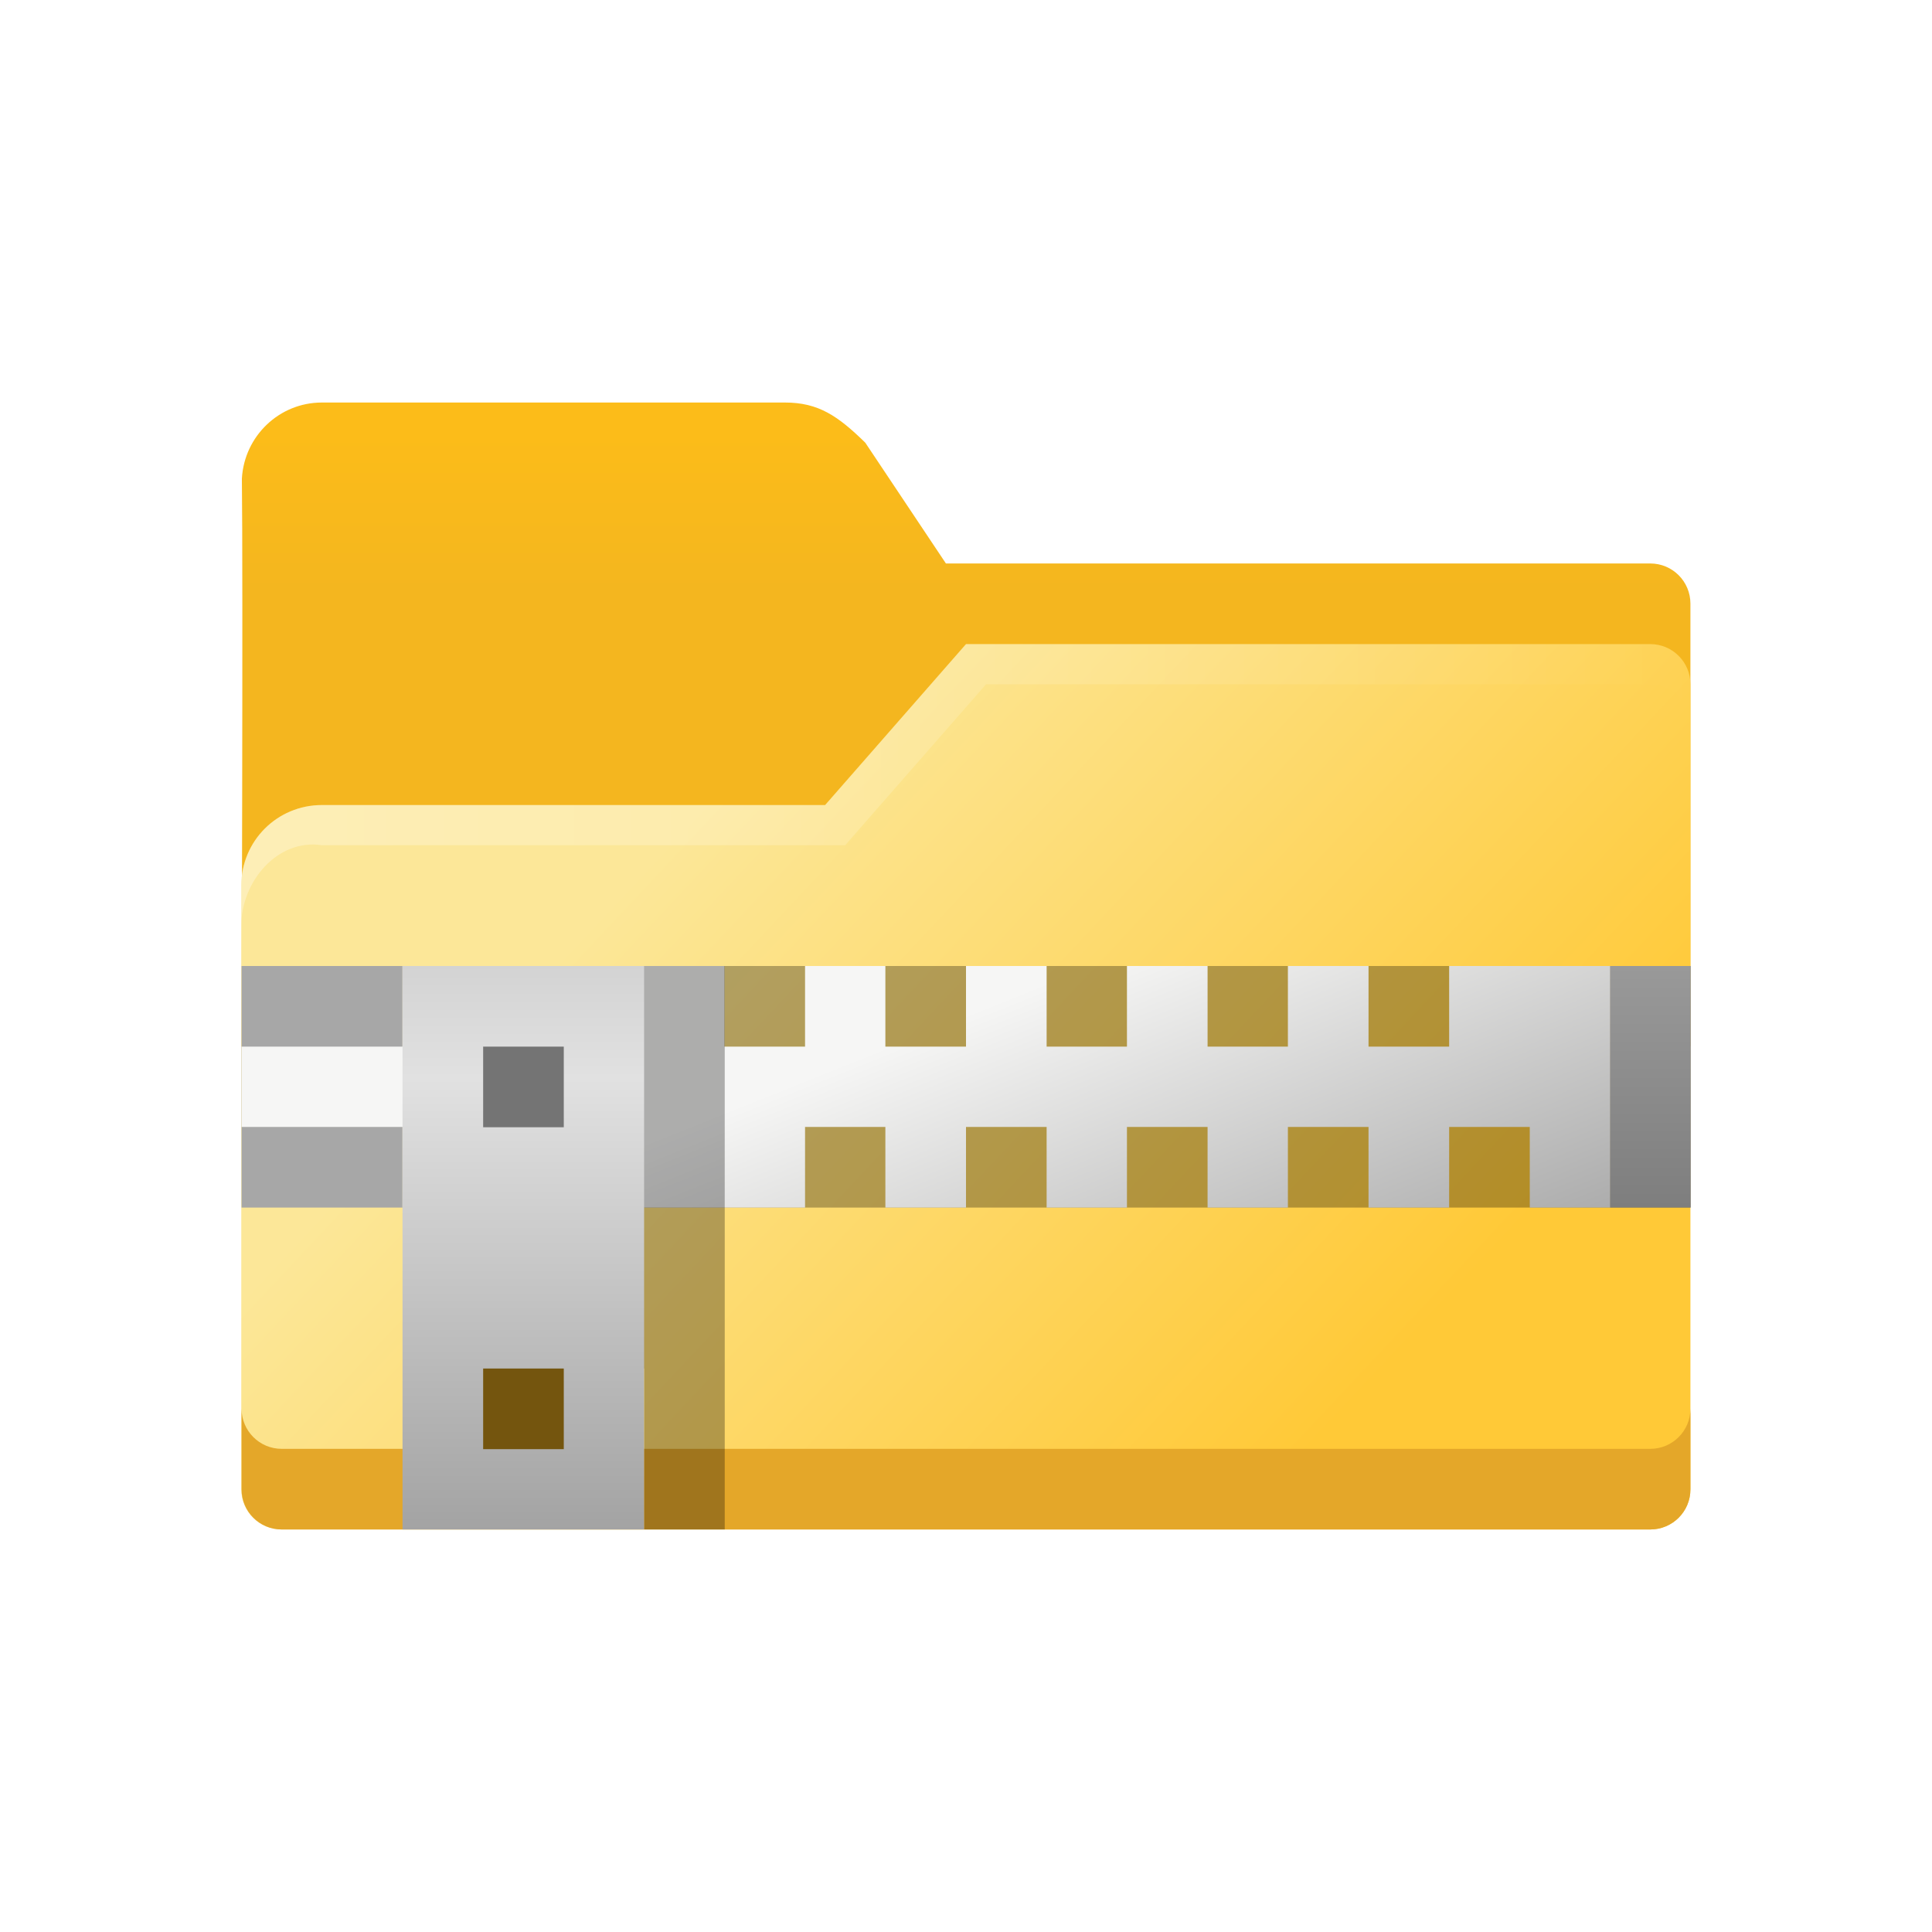
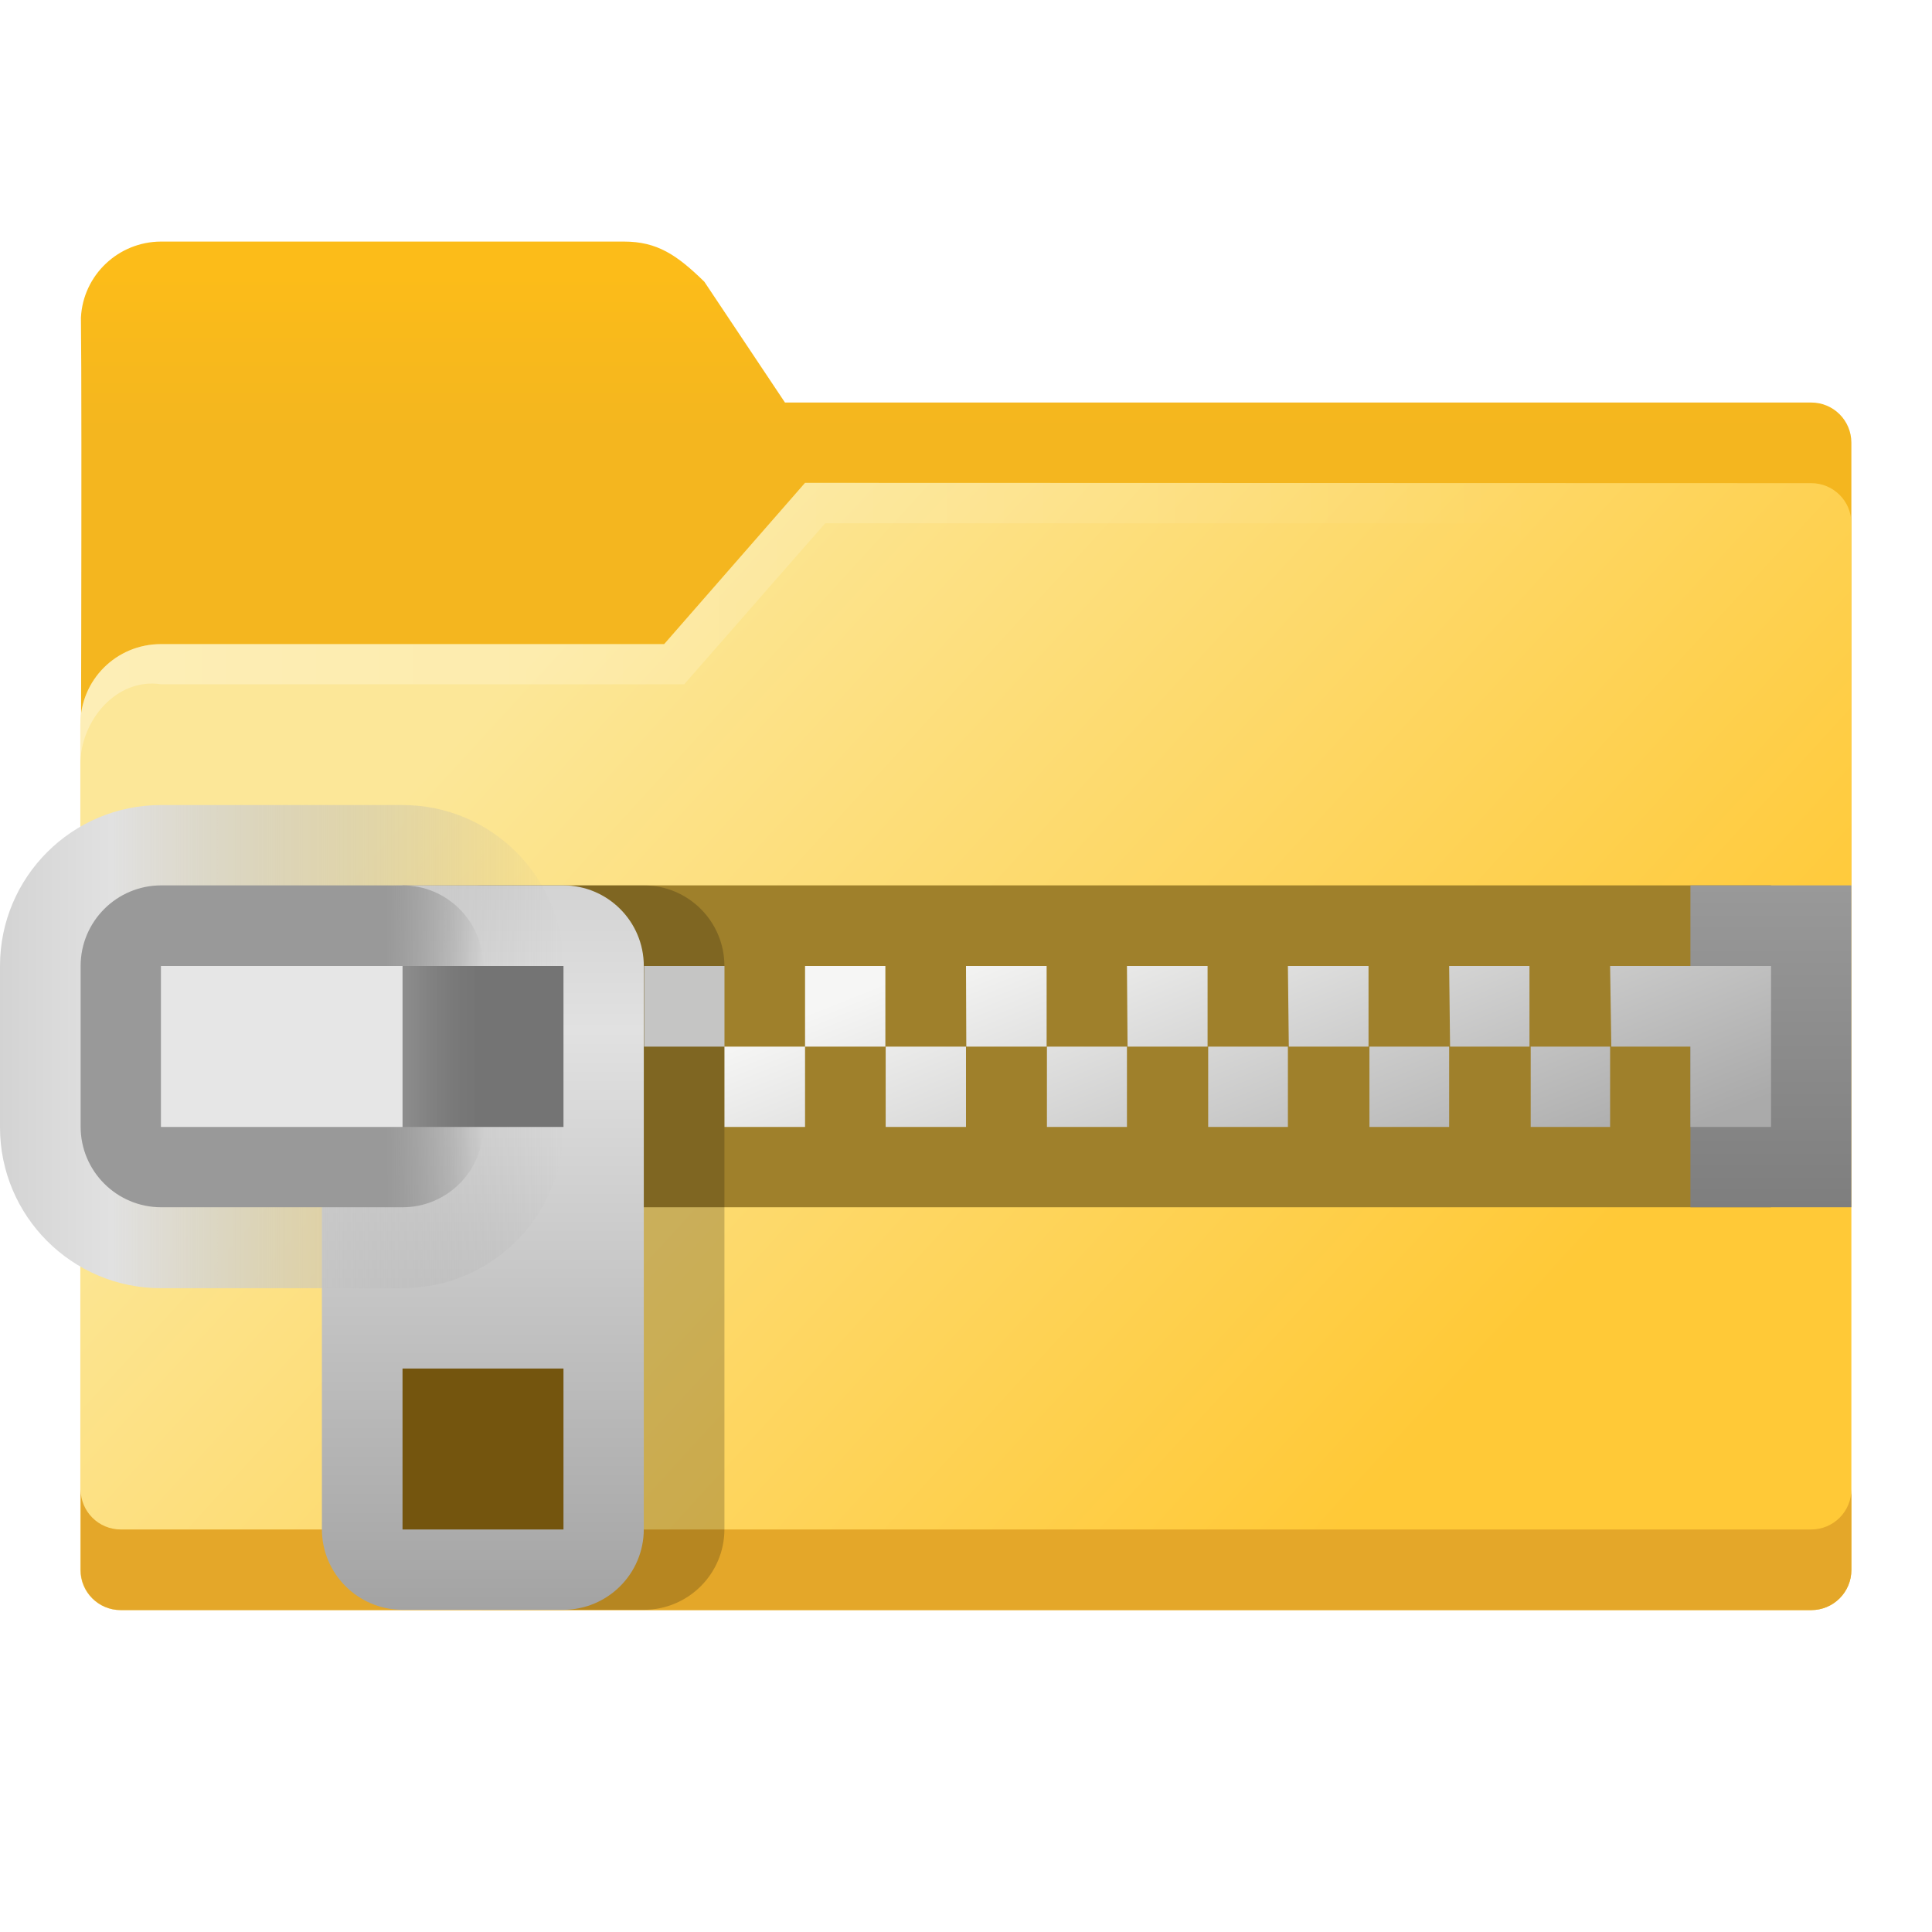
<svg xmlns="http://www.w3.org/2000/svg" xmlns:xlink="http://www.w3.org/1999/xlink" width="24" height="24" viewBox="0 0 6.35 6.35" version="1.1" id="svg5">
  <defs id="defs2">
+     <linearGradient id="linearGradient11186">
+       <stop style="stop-color:#999999;stop-opacity:1;" offset="0.755" id="stop11182" />
+       <stop style="stop-color:#7e7e7e;stop-opacity:0;" offset="1" id="stop11184" />
+     </linearGradient>
+     <linearGradient id="linearGradient3105">
+       <stop style="stop-color:#d3d3d3;stop-opacity:1;" offset="0" id="stop3099" />
+       <stop style="stop-color:#e1e1e1;stop-opacity:1" offset="0.2" id="stop3101" />
+       <stop style="stop-color:#a3a3a3;stop-opacity:0;" offset="1" id="stop3103" />
+     </linearGradient>
    <linearGradient id="linearGradient6118">
      <stop style="stop-color:#999999;stop-opacity:1;" offset="0" id="stop6114" />
      <stop style="stop-color:#7e7e7e;stop-opacity:1" offset="1" id="stop6116" />
    </linearGradient>
    <linearGradient id="linearGradient5150">
      <stop style="stop-color:#aaaaaa;stop-opacity:1;" offset="0" id="stop5146" />
      <stop style="stop-color:#f6f6f5;stop-opacity:1" offset="1" id="stop5148" />
    </linearGradient>
    <linearGradient id="linearGradient4066">
      <stop style="stop-color:#d3d3d3;stop-opacity:1;" offset="0" id="stop4062" />
      <stop style="stop-color:#e1e1e1;stop-opacity:1" offset="0.2" id="stop4454" />
      <stop style="stop-color:#a3a3a3;stop-opacity:1" offset="1" id="stop4064" />
    </linearGradient>
    <linearGradient id="linearGradient4405">
      <stop style="stop-color:#fcbc19;stop-opacity:1;" offset="0" id="stop4401" />
      <stop style="stop-color:#f4b61f;stop-opacity:1" offset="1" id="stop4403" />
    </linearGradient>
    <linearGradient id="linearGradient12673">
      <stop style="stop-color:#ffffff;stop-opacity:1;" offset="0" id="stop12669" />
      <stop style="stop-color:#ffffff;stop-opacity:0;" offset="1" id="stop12671" />
    </linearGradient>
    <linearGradient id="linearGradient11972">
      <stop style="stop-color:#fce798;stop-opacity:1" offset="0" id="stop11968" />
      <stop style="stop-color:#ffc937;stop-opacity:1" offset="1" id="stop11970" />
    </linearGradient>
-     <linearGradient xlink:href="#linearGradient11972" id="linearGradient11974" x1="5.292" y1="5.556" x2="13.758" y2="13.494" gradientUnits="userSpaceOnUse" gradientTransform="matrix(0.25,0,0,0.25,0.9260418,1.322917)" />
-     <linearGradient xlink:href="#linearGradient4405" id="linearGradient4407" x1="32" y1="10.5" x2="32" y2="18.5" gradientUnits="userSpaceOnUse" gradientTransform="matrix(0.06614584,0,0,0.06614584,1.455208,0.7276423)" />
-     <linearGradient xlink:href="#linearGradient12673" id="linearGradient5594" x1="-10" y1="27" x2="62" y2="27" gradientUnits="userSpaceOnUse" gradientTransform="matrix(0.06614584,0,0,0.06614584,1.455208,0.9922067)" />
-     <linearGradient xlink:href="#linearGradient4066" id="linearGradient4068" x1="1.058" y1="2.117" x2="1.058" y2="3.969" gradientUnits="userSpaceOnUse" gradientTransform="translate(1.058333,1.058333)" />
-     <linearGradient xlink:href="#linearGradient5150" id="linearGradient5152" x1="3.44" y1="3.175" x2="2.91" y2="1.852" gradientUnits="userSpaceOnUse" gradientTransform="translate(1.322917,1.058333)" />
-     <linearGradient xlink:href="#linearGradient6118" id="linearGradient6120" x1="4.233" y1="2.117" x2="4.233" y2="2.91" gradientUnits="userSpaceOnUse" gradientTransform="translate(1.322917,1.058333)" />
+     <linearGradient xlink:href="#linearGradient11972" id="linearGradient11974" x1="5.292" y1="5.556" x2="16.796" y2="16.09" gradientUnits="userSpaceOnUse" gradientTransform="matrix(0.25,0,0,0.25,0.3968752,0.79375)" />
+     <linearGradient xlink:href="#linearGradient4405" id="linearGradient4407" x1="32" y1="10.5" x2="32" y2="18.5" gradientUnits="userSpaceOnUse" gradientTransform="matrix(0.06614584,0,0,0.06614584,0.9260418,0.1984756)" />
+     <linearGradient xlink:href="#linearGradient12673" id="linearGradient5594" x1="-10" y1="27" x2="62" y2="27" gradientUnits="userSpaceOnUse" gradientTransform="matrix(0.06614584,0,0,0.06614584,0.9260418,0.4630399)" />
+     <linearGradient xlink:href="#linearGradient4066" id="linearGradient4068" x1="1.058" y1="2.117" x2="1.058" y2="3.969" gradientUnits="userSpaceOnUse" gradientTransform="matrix(1.333333,0,0,1.285714,0.7055556,0.1889879)" />
+     <linearGradient xlink:href="#linearGradient5150" id="linearGradient5152" x1="3.44" y1="3.175" x2="2.91" y2="1.852" gradientUnits="userSpaceOnUse" gradientTransform="translate(0.79375,1.058333)" />
+     <linearGradient xlink:href="#linearGradient6118" id="linearGradient6120" x1="4.233" y1="2.117" x2="4.233" y2="2.91" gradientUnits="userSpaceOnUse" gradientTransform="matrix(1.999999,0,0,1.333333,-2.381245,0.08819481)" />
+     <linearGradient xlink:href="#linearGradient3105" id="linearGradient3097" x1="-2.9802322e-08" y1="3.704" x2="1.852" y2="3.704" gradientUnits="userSpaceOnUse" gradientTransform="translate(0,-0.2645834)" />
+     <linearGradient xlink:href="#linearGradient11186" id="linearGradient11180" x1="0.265" y1="3.704" x2="1.588" y2="3.704" gradientUnits="userSpaceOnUse" gradientTransform="translate(0,-0.2645834)" />
  </defs>
-   <path id="rect846" style="fill:url(#linearGradient4407);fill-opacity:1;stroke-width:0.132;stroke-linecap:round;stroke-linejoin:round;stroke-dasharray:1.587, 0.132" d="M 1.058,1.323 C 0.918,1.323 0.803,1.433 0.795,1.573 c 0.004,0.296 -0.001,1.866 -0.001,1.866 H 5.556 V 1.984 c 0,-0.073 -0.059,-0.132 -0.132,-0.132 H 3.109 L 2.844,1.455 C 2.754,1.367 2.69,1.323 2.58,1.323 Z" />
-   <path id="rect1170" style="fill:url(#linearGradient11974);fill-opacity:1;stroke-width:0.175;stroke-linecap:round;stroke-linejoin:round;stroke-dasharray:2.1, 0.175" d="M 3.175,2.117 2.712,2.646 H 1.058 c -0.147,0 -0.265,0.118 -0.265,0.265 v 1.984 c 0,0.073 0.059,0.132 0.132,0.132 H 5.424 c 0.073,0 0.132,-0.059 0.132,-0.132 V 2.249 c 0,-0.073 -0.059,-0.132 -0.132,-0.132 z" />
-   <path id="rect1170-2" style="fill:#e4a729;fill-opacity:1;stroke-width:0.175;stroke-linecap:round;stroke-linejoin:round;stroke-dasharray:2.1, 0.175" d="m 0.794,4.63 v 0.265 c 0,0.073 0.059,0.132 0.132,0.132 H 5.424 c 0.073,0 0.132,-0.059 0.132,-0.132 V 4.63 c 0,0.073 -0.059,0.132 -0.132,0.132 H 0.926 c -0.073,0 -0.132,-0.059 -0.132,-0.132 z" />
-   <path id="rect1170-75" style="opacity:0.3;fill:url(#linearGradient5594);fill-opacity:1;stroke-width:0.175;stroke-linecap:round;stroke-linejoin:round;stroke-dasharray:2.1, 0.175" d="M 3.175,2.117 2.712,2.646 H 1.058 c -0.147,0 -0.265,0.118 -0.265,0.265 v 0.132 c 0,-0.147 0.12,-0.287 0.265,-0.265 H 2.778 L 3.241,2.249 h 2.183 c 0.073,0 0.132,0.059 0.132,0.132 V 2.249 c 0,-0.073 -0.059,-0.132 -0.132,-0.132 z" />
-   <rect style="opacity:0.3;fill:#000000;fill-opacity:1;stroke-width:0.265" id="rect3074" width="4.233" height="0.794" x="1.323" y="3.175" />
-   <rect style="opacity:1;fill:#a7a7a7;fill-opacity:1;stroke-width:0.374" id="rect6824" width="0.529" height="0.794" x="0.794" y="3.175" />
-   <path id="rect5034" style="fill:url(#linearGradient5152);fill-opacity:1;stroke-width:0.265" d="M 1.323,3.175 V 3.44 H 0.794 V 3.704 H 1.323 V 3.969 H 2.646 V 3.704 H 2.91 V 3.969 H 3.175 V 3.704 H 3.44 V 3.969 H 3.704 V 3.704 H 3.969 V 3.969 H 4.233 V 3.704 H 4.498 V 3.969 H 4.763 V 3.704 h 0.265 v 0.265 h 0.265 v -0.794 H 4.763 V 3.44 H 4.498 V 3.175 H 4.233 V 3.44 H 3.969 V 3.175 H 3.704 V 3.44 H 3.44 V 3.175 H 3.175 V 3.44 H 2.91 V 3.175 H 2.646 V 3.44 H 2.381 V 3.175 Z" />
-   <path id="rect1130" style="opacity:0.3;stroke-width:0.265;stroke-linejoin:round" d="m 1.588,3.175 h 0.794 l 1e-7,1.852 H 2.117 V 4.498 H 1.588 Z" />
-   <rect style="fill:url(#linearGradient4068);fill-opacity:1;stroke-width:0.265" id="rect3442" width="0.794" height="1.852" x="1.323" y="3.175" />
-   <rect style="fill:#747474;fill-opacity:1;stroke-width:0.265" id="rect4652" width="0.265" height="0.265" x="1.588" y="3.44" />
-   <rect style="fill:url(#linearGradient6120);fill-opacity:1;stroke-width:0.265" id="rect6090" width="0.265" height="0.794" x="5.292" y="3.175" />
-   <rect style="opacity:1;fill:#74550e;fill-opacity:1;stroke-width:0.265" id="rect7104" width="0.265" height="0.265" x="1.588" y="4.498" />
+   <path id="rect846" style="fill:url(#linearGradient4407);fill-opacity:1;stroke-width:0.132;stroke-linecap:round;stroke-linejoin:round;stroke-dasharray:1.587, 0.132" d="m 0.529,0.794 c -0.14,4.824e-4 -0.256,0.11 -0.263,0.25 0.004,0.296 -0.001,1.866 -0.001,1.866 H 6.085 V 1.455 c 0,-0.073 -0.059,-0.132 -0.132,-0.132 H 2.58 L 2.315,0.926 C 2.225,0.838 2.16,0.794 2.051,0.794 Z" />
+   <path id="rect1170" style="fill:url(#linearGradient11974);fill-opacity:1;stroke-width:0.175;stroke-linecap:round;stroke-linejoin:round;stroke-dasharray:2.1, 0.175" d="M 2.646,1.587 2.183,2.117 H 0.529 c -0.147,0 -0.265,0.118 -0.265,0.265 v 2.778 c 0,0.073 0.059,0.132 0.132,0.132 H 5.953 c 0.073,0 0.132,-0.059 0.132,-0.132 V 1.72 c 0,-0.073 -0.059,-0.132 -0.132,-0.132 z" />
+   <path id="rect1170-2" style="fill:#e4a729;fill-opacity:1;stroke-width:0.175;stroke-linecap:round;stroke-linejoin:round;stroke-dasharray:2.1, 0.175" d="m 0.265,4.895 v 0.265 c 0,0.073 0.059,0.132 0.132,0.132 H 5.953 c 0.073,0 0.132,-0.059 0.132,-0.132 V 4.895 c 0,0.073 -0.059,0.132 -0.132,0.132 H 0.397 c -0.073,0 -0.132,-0.059 -0.132,-0.132 z" />
+   <path id="rect1170-75" style="opacity:0.3;fill:url(#linearGradient5594);fill-opacity:1;stroke-width:0.175;stroke-linecap:round;stroke-linejoin:round;stroke-dasharray:2.1, 0.175" d="M 2.646,1.587 2.183,2.117 H 0.529 c -0.147,0 -0.265,0.118 -0.265,0.265 v 0.132 c 0,-0.147 0.12,-0.287 0.265,-0.265 H 2.249 L 2.712,1.72 h 2.183 c 0.073,0 0.132,0.059 0.132,0.132 V 1.72 c 0,-0.073 -0.059,-0.132 -0.132,-0.132 z" />
+   <rect style="opacity:1;fill:#9f802b;fill-opacity:1;stroke-width:0.333" id="rect3074" width="4.498" height="1.058" x="1.323" y="2.91" />
+   <rect style="fill:url(#linearGradient6120);fill-opacity:1;stroke-width:0.432" id="rect6090" width="0.529" height="1.058" x="5.556" y="2.91" />
+   <path id="rect5034" style="fill:url(#linearGradient5152);fill-opacity:1;stroke-width:0.265" d="M 2.117,3.175 V 3.44 H 2.381 V 3.175 Z M 2.381,3.44 V 3.704 H 2.646 V 3.44 Z m 0.265,0 H 2.91 V 3.175 H 2.646 Z m 0.265,0 V 3.704 H 3.175 V 3.44 Z m 0.265,0 H 3.44 V 3.175 H 3.175 Z m 0.265,0 V 3.704 H 3.704 V 3.44 Z m 0.265,0 H 3.969 V 3.175 H 3.704 Z m 0.265,0 V 3.704 H 4.233 V 3.44 Z m 0.265,0 H 4.498 V 3.175 H 4.233 Z m 0.265,0 V 3.704 H 4.763 V 3.44 Z m 0.265,0 H 5.027 V 3.175 H 4.763 Z m 0.265,0 V 3.704 H 5.292 V 3.44 Z m 0.265,0 H 5.556 V 3.704 H 5.821 V 3.175 H 5.292 Z" />
+   <rect style="opacity:0.2;fill:#000000;fill-opacity:1;stroke-width:0.529;stroke-linecap:round" id="rect11283" width="1.058" height="2.381" x="1.323" y="2.91" ry="0.265" />
+   <rect style="fill:url(#linearGradient4068);fill-opacity:1;stroke-width:0.346" id="rect3442" width="1.058" height="2.381" x="1.058" y="2.91" ry="0.265" />
+   <rect style="opacity:1;fill:url(#linearGradient3097);fill-opacity:1;stroke-width:0.529;stroke-linecap:round" id="rect2535" width="1.852" height="1.588" x="-2.9802322e-08" y="2.646" ry="0.529" />
+   <rect style="fill:#747474;fill-opacity:1;stroke-width:0.529" id="rect4652" width="0.529" height="0.529" x="1.323" y="3.175" />
+   <rect style="opacity:1;fill:#74550e;fill-opacity:1;stroke-width:0.529" id="rect7104" width="0.529" height="0.529" x="1.323" y="4.498" />
+   <rect style="opacity:1;fill:url(#linearGradient11180);fill-opacity:1;stroke-width:0.374" id="rect6824" width="1.323" height="1.058" x="0.265" y="2.91" ry="0.265" />
+   <rect style="opacity:1;fill:#e6e6e6;fill-opacity:1;stroke-width:0.529;stroke-linecap:round" id="rect2533" width="0.794" height="0.529" x="0.529" y="3.175" />
</svg>
